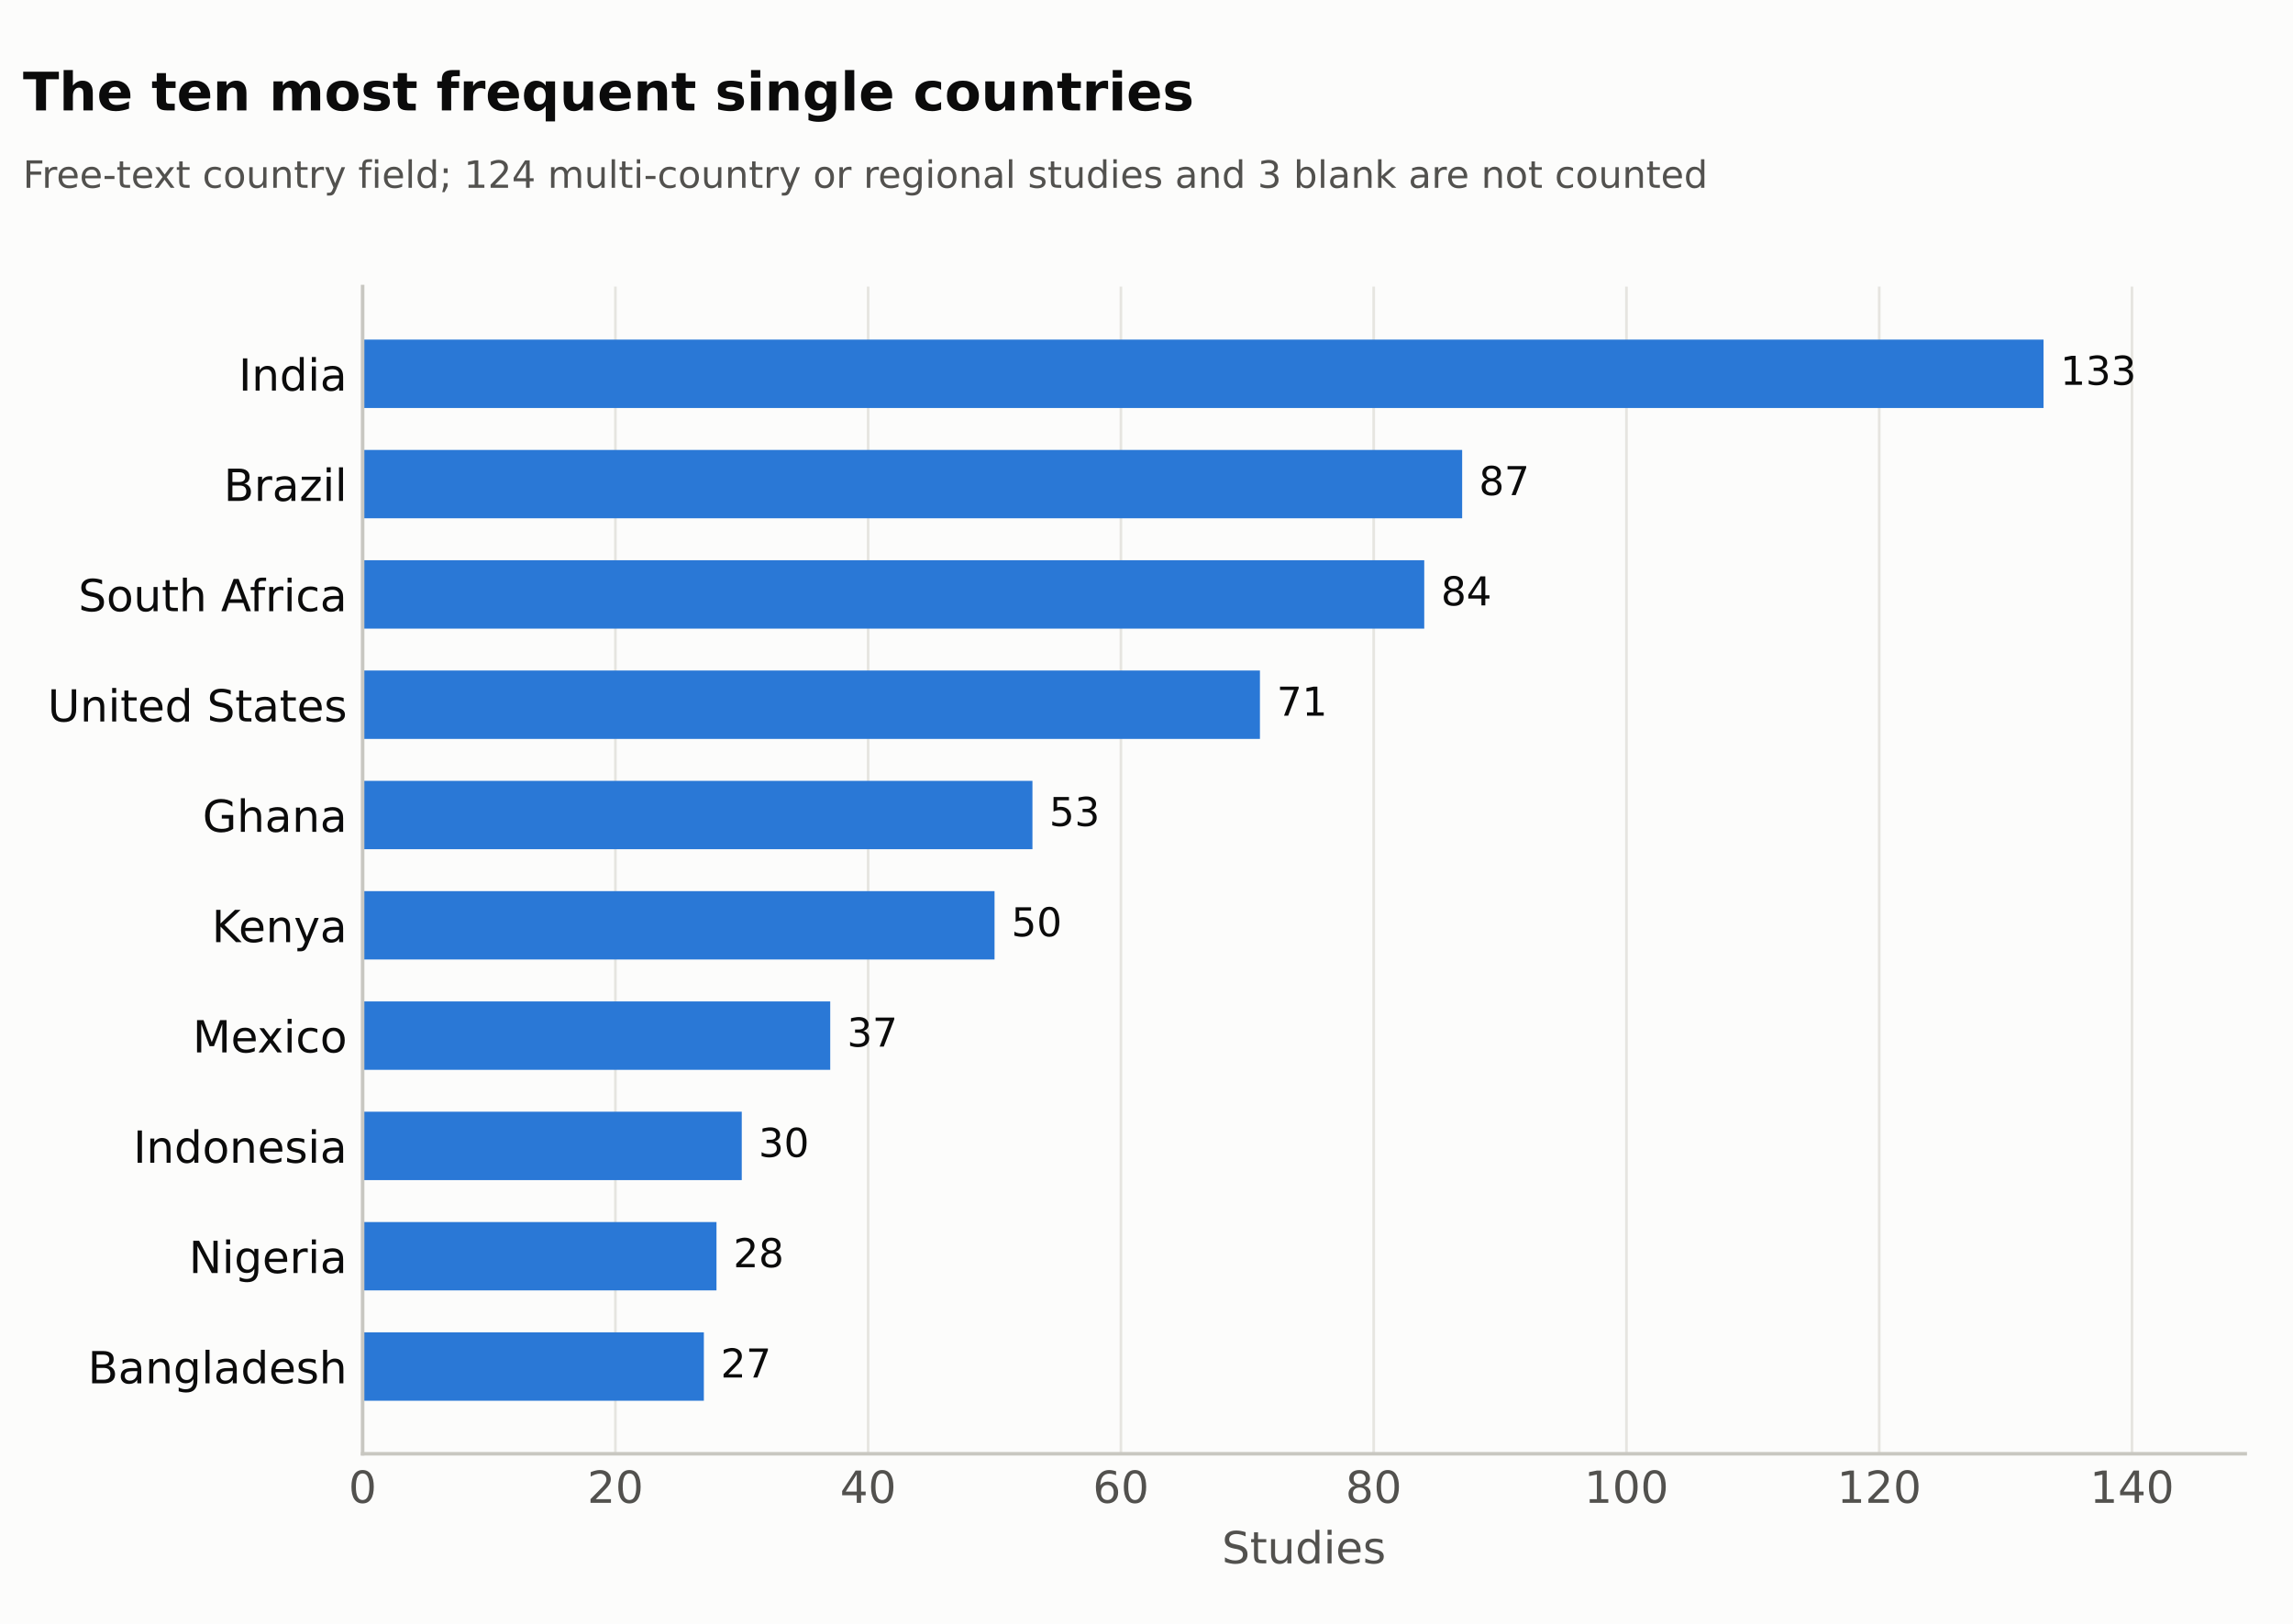
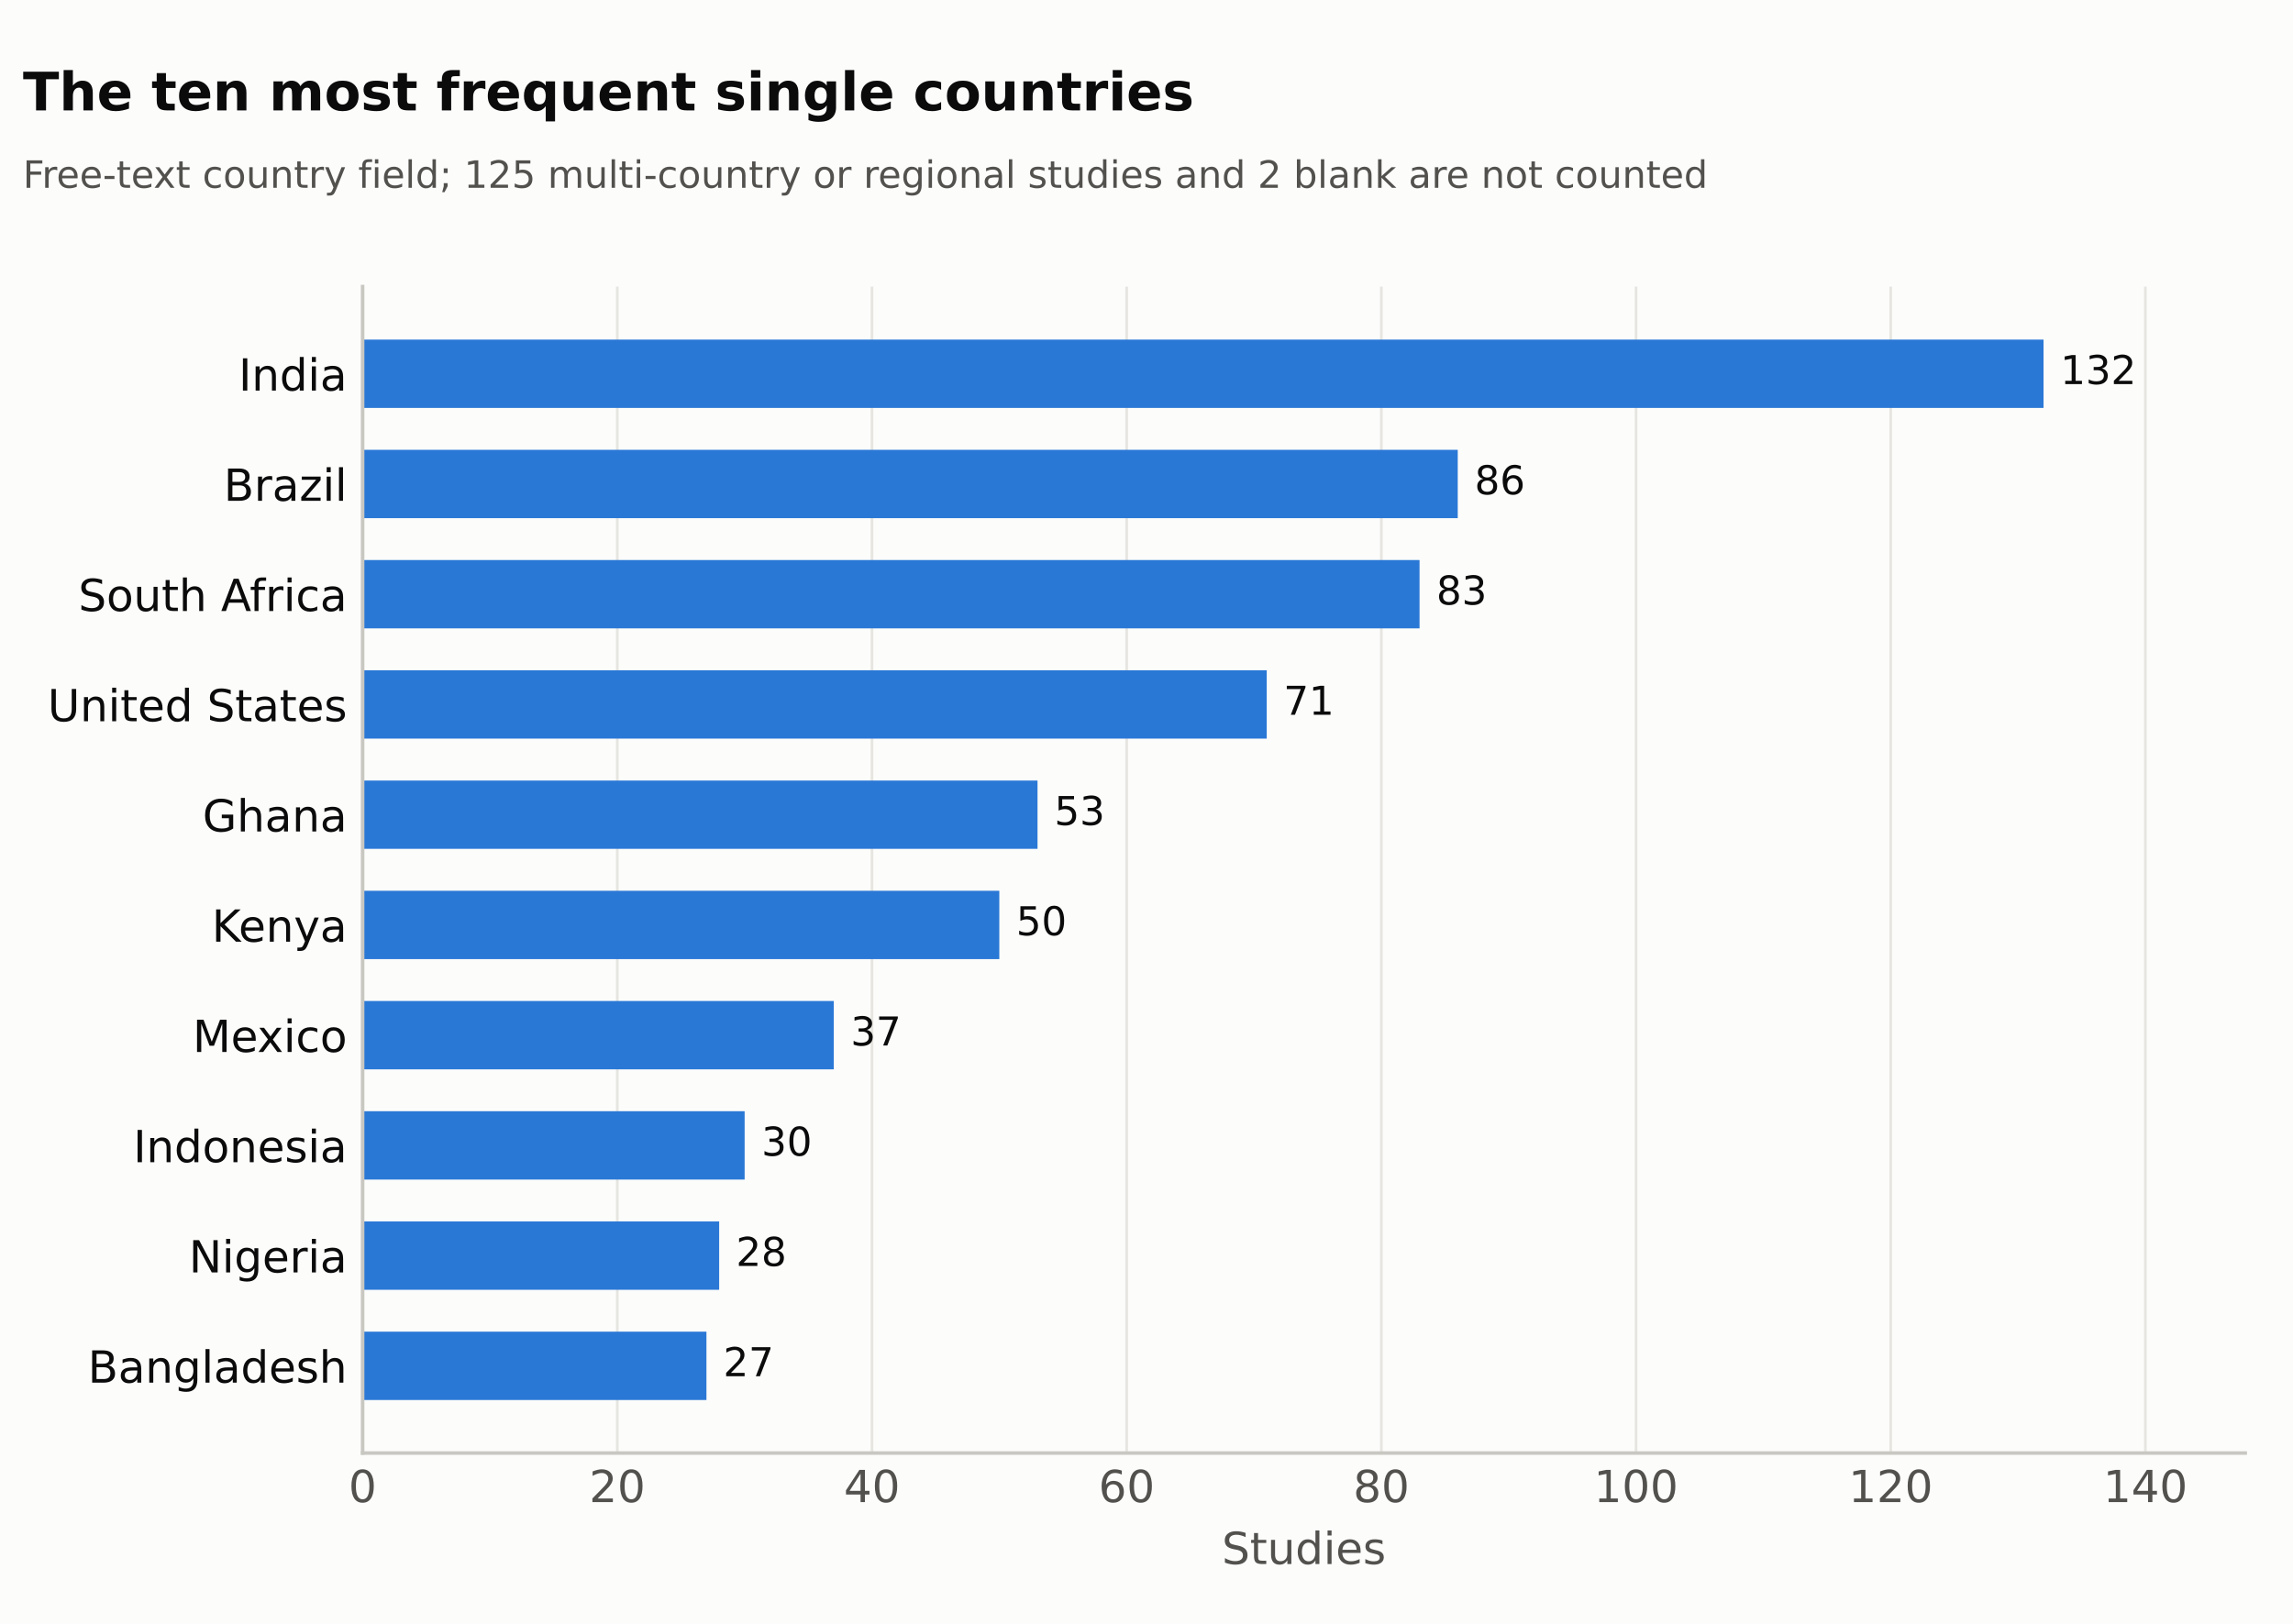
<svg xmlns="http://www.w3.org/2000/svg" width="518.4pt" height="367.2pt" viewBox="0 0 518.4 367.2" version="1.1">
  <defs>
    <style type="text/css">*{stroke-linejoin: round; stroke-linecap: butt}</style>
  </defs>
  <g id="figure_1">
    <g id="patch_1">
      <path d="M 0 367.2  L 518.4 367.2  L 518.4 0  L 0 0  z " style="fill: #fcfcfb" />
    </g>
    <g id="axes_1">
      <g id="patch_2">
-         <path d="M 81.98 328.74  L 507.6 328.74  L 507.6 64.8  L 81.98 64.8  z " style="fill: #fcfcfb" />
+         <path d="M 81.98 328.578  L 507.6 328.578  L 507.6 64.8  L 81.98 64.8  z " style="fill: #fcfcfb" />
      </g>
      <g id="matplotlib.axis_1">
        <g id="xtick_1">
          <g id="line2d_1">
-             <path d="M 81.98 328.74  L 81.98 64.8  " clip-path="url(#pa4ba9248f6)" style="fill: none; stroke: #e6e5e0; stroke-width: 0.6; stroke-linecap: square" />
+             <path d="M 81.98 328.578  L 81.98 64.8  " clip-path="url(#p119265ada1)" style="fill: none; stroke: #e6e5e0; stroke-width: 0.6; stroke-linecap: square" />
          </g>
          <g id="line2d_2" />
          <g id="text_1">
-             <text style="font-size: 10px; font-family: 'DejaVu Sans', 'Bitstream Vera Sans', 'Computer Modern Sans Serif', 'Lucida Grande', 'Verdana', 'Geneva', 'Lucid', 'Arial', 'Helvetica', 'Avant Garde', sans-serif; text-anchor: middle; fill: #52514e" x="81.98" y="339.838" transform="rotate(-0 81.98 339.8384)">0</text>
+             <text style="font-size: 10px; font-family: 'DejaVu Sans', 'Bitstream Vera Sans', 'Computer Modern Sans Serif', 'Lucida Grande', 'Verdana', 'Geneva', 'Lucid', 'Arial', 'Helvetica', 'Avant Garde', sans-serif; text-anchor: middle; fill: #52514e" x="81.98" y="339.675" transform="rotate(-0 81.98 339.6753)">0</text>
          </g>
        </g>
        <g id="xtick_2">
          <g id="line2d_3">
-             <path d="M 139.126 328.74  L 139.126 64.8  " clip-path="url(#pa4ba9248f6)" style="fill: none; stroke: #e6e5e0; stroke-width: 0.6; stroke-linecap: square" />
+             <path d="M 139.558 328.578  L 139.558 64.8  " clip-path="url(#p119265ada1)" style="fill: none; stroke: #e6e5e0; stroke-width: 0.6; stroke-linecap: square" />
          </g>
          <g id="line2d_4" />
          <g id="text_2">
-             <text style="font-size: 10px; font-family: 'DejaVu Sans', 'Bitstream Vera Sans', 'Computer Modern Sans Serif', 'Lucida Grande', 'Verdana', 'Geneva', 'Lucid', 'Arial', 'Helvetica', 'Avant Garde', sans-serif; text-anchor: middle; fill: #52514e" x="139.126" y="339.838" transform="rotate(-0 139.1255 339.8384)">20</text>
+             <text style="font-size: 10px; font-family: 'DejaVu Sans', 'Bitstream Vera Sans', 'Computer Modern Sans Serif', 'Lucida Grande', 'Verdana', 'Geneva', 'Lucid', 'Arial', 'Helvetica', 'Avant Garde', sans-serif; text-anchor: middle; fill: #52514e" x="139.558" y="339.675" transform="rotate(-0 139.5585 339.6753)">20</text>
          </g>
        </g>
        <g id="xtick_3">
          <g id="line2d_5">
-             <path d="M 196.271 328.74  L 196.271 64.8  " clip-path="url(#pa4ba9248f6)" style="fill: none; stroke: #e6e5e0; stroke-width: 0.6; stroke-linecap: square" />
+             <path d="M 197.137 328.578  L 197.137 64.8  " clip-path="url(#p119265ada1)" style="fill: none; stroke: #e6e5e0; stroke-width: 0.6; stroke-linecap: square" />
          </g>
          <g id="line2d_6" />
          <g id="text_3">
-             <text style="font-size: 10px; font-family: 'DejaVu Sans', 'Bitstream Vera Sans', 'Computer Modern Sans Serif', 'Lucida Grande', 'Verdana', 'Geneva', 'Lucid', 'Arial', 'Helvetica', 'Avant Garde', sans-serif; text-anchor: middle; fill: #52514e" x="196.271" y="339.838" transform="rotate(-0 196.2711 339.8384)">40</text>
+             <text style="font-size: 10px; font-family: 'DejaVu Sans', 'Bitstream Vera Sans', 'Computer Modern Sans Serif', 'Lucida Grande', 'Verdana', 'Geneva', 'Lucid', 'Arial', 'Helvetica', 'Avant Garde', sans-serif; text-anchor: middle; fill: #52514e" x="197.137" y="339.675" transform="rotate(-0 197.1369 339.6753)">40</text>
          </g>
        </g>
        <g id="xtick_4">
          <g id="line2d_7">
-             <path d="M 253.417 328.74  L 253.417 64.8  " clip-path="url(#pa4ba9248f6)" style="fill: none; stroke: #e6e5e0; stroke-width: 0.6; stroke-linecap: square" />
+             <path d="M 254.715 328.578  L 254.715 64.8  " clip-path="url(#p119265ada1)" style="fill: none; stroke: #e6e5e0; stroke-width: 0.6; stroke-linecap: square" />
          </g>
          <g id="line2d_8" />
          <g id="text_4">
-             <text style="font-size: 10px; font-family: 'DejaVu Sans', 'Bitstream Vera Sans', 'Computer Modern Sans Serif', 'Lucida Grande', 'Verdana', 'Geneva', 'Lucid', 'Arial', 'Helvetica', 'Avant Garde', sans-serif; text-anchor: middle; fill: #52514e" x="253.417" y="339.838" transform="rotate(-0 253.4166 339.8384)">60</text>
+             <text style="font-size: 10px; font-family: 'DejaVu Sans', 'Bitstream Vera Sans', 'Computer Modern Sans Serif', 'Lucida Grande', 'Verdana', 'Geneva', 'Lucid', 'Arial', 'Helvetica', 'Avant Garde', sans-serif; text-anchor: middle; fill: #52514e" x="254.715" y="339.675" transform="rotate(-0 254.7154 339.6753)">60</text>
          </g>
        </g>
        <g id="xtick_5">
          <g id="line2d_9">
-             <path d="M 310.562 328.74  L 310.562 64.8  " clip-path="url(#pa4ba9248f6)" style="fill: none; stroke: #e6e5e0; stroke-width: 0.6; stroke-linecap: square" />
+             <path d="M 312.294 328.578  L 312.294 64.8  " clip-path="url(#p119265ada1)" style="fill: none; stroke: #e6e5e0; stroke-width: 0.6; stroke-linecap: square" />
          </g>
          <g id="line2d_10" />
          <g id="text_5">
-             <text style="font-size: 10px; font-family: 'DejaVu Sans', 'Bitstream Vera Sans', 'Computer Modern Sans Serif', 'Lucida Grande', 'Verdana', 'Geneva', 'Lucid', 'Arial', 'Helvetica', 'Avant Garde', sans-serif; text-anchor: middle; fill: #52514e" x="310.562" y="339.838" transform="rotate(-0 310.5622 339.8384)">80</text>
+             <text style="font-size: 10px; font-family: 'DejaVu Sans', 'Bitstream Vera Sans', 'Computer Modern Sans Serif', 'Lucida Grande', 'Verdana', 'Geneva', 'Lucid', 'Arial', 'Helvetica', 'Avant Garde', sans-serif; text-anchor: middle; fill: #52514e" x="312.294" y="339.675" transform="rotate(-0 312.2939 339.6753)">80</text>
          </g>
        </g>
        <g id="xtick_6">
          <g id="line2d_11">
-             <path d="M 367.708 328.74  L 367.708 64.8  " clip-path="url(#pa4ba9248f6)" style="fill: none; stroke: #e6e5e0; stroke-width: 0.6; stroke-linecap: square" />
+             <path d="M 369.872 328.578  L 369.872 64.8  " clip-path="url(#p119265ada1)" style="fill: none; stroke: #e6e5e0; stroke-width: 0.6; stroke-linecap: square" />
          </g>
          <g id="line2d_12" />
          <g id="text_6">
-             <text style="font-size: 10px; font-family: 'DejaVu Sans', 'Bitstream Vera Sans', 'Computer Modern Sans Serif', 'Lucida Grande', 'Verdana', 'Geneva', 'Lucid', 'Arial', 'Helvetica', 'Avant Garde', sans-serif; text-anchor: middle; fill: #52514e" x="367.708" y="339.838" transform="rotate(-0 367.7077 339.8384)">100</text>
+             <text style="font-size: 10px; font-family: 'DejaVu Sans', 'Bitstream Vera Sans', 'Computer Modern Sans Serif', 'Lucida Grande', 'Verdana', 'Geneva', 'Lucid', 'Arial', 'Helvetica', 'Avant Garde', sans-serif; text-anchor: middle; fill: #52514e" x="369.872" y="339.675" transform="rotate(-0 369.8723 339.6753)">100</text>
          </g>
        </g>
        <g id="xtick_7">
          <g id="line2d_13">
-             <path d="M 424.853 328.74  L 424.853 64.8  " clip-path="url(#pa4ba9248f6)" style="fill: none; stroke: #e6e5e0; stroke-width: 0.6; stroke-linecap: square" />
+             <path d="M 427.451 328.578  L 427.451 64.8  " clip-path="url(#p119265ada1)" style="fill: none; stroke: #e6e5e0; stroke-width: 0.6; stroke-linecap: square" />
          </g>
          <g id="line2d_14" />
          <g id="text_7">
-             <text style="font-size: 10px; font-family: 'DejaVu Sans', 'Bitstream Vera Sans', 'Computer Modern Sans Serif', 'Lucida Grande', 'Verdana', 'Geneva', 'Lucid', 'Arial', 'Helvetica', 'Avant Garde', sans-serif; text-anchor: middle; fill: #52514e" x="424.853" y="339.838" transform="rotate(-0 424.8533 339.8384)">120</text>
+             <text style="font-size: 10px; font-family: 'DejaVu Sans', 'Bitstream Vera Sans', 'Computer Modern Sans Serif', 'Lucida Grande', 'Verdana', 'Geneva', 'Lucid', 'Arial', 'Helvetica', 'Avant Garde', sans-serif; text-anchor: middle; fill: #52514e" x="427.451" y="339.675" transform="rotate(-0 427.4508 339.6753)">120</text>
          </g>
        </g>
        <g id="xtick_8">
          <g id="line2d_15">
-             <path d="M 481.999 328.74  L 481.999 64.8  " clip-path="url(#pa4ba9248f6)" style="fill: none; stroke: #e6e5e0; stroke-width: 0.6; stroke-linecap: square" />
+             <path d="M 485.029 328.578  L 485.029 64.8  " clip-path="url(#p119265ada1)" style="fill: none; stroke: #e6e5e0; stroke-width: 0.6; stroke-linecap: square" />
          </g>
          <g id="line2d_16" />
          <g id="text_8">
-             <text style="font-size: 10px; font-family: 'DejaVu Sans', 'Bitstream Vera Sans', 'Computer Modern Sans Serif', 'Lucida Grande', 'Verdana', 'Geneva', 'Lucid', 'Arial', 'Helvetica', 'Avant Garde', sans-serif; text-anchor: middle; fill: #52514e" x="481.999" y="339.838" transform="rotate(-0 481.9988 339.8384)">140</text>
+             <text style="font-size: 10px; font-family: 'DejaVu Sans', 'Bitstream Vera Sans', 'Computer Modern Sans Serif', 'Lucida Grande', 'Verdana', 'Geneva', 'Lucid', 'Arial', 'Helvetica', 'Avant Garde', sans-serif; text-anchor: middle; fill: #52514e" x="485.029" y="339.675" transform="rotate(-0 485.0292 339.6753)">140</text>
          </g>
        </g>
        <g id="text_9">
-           <text style="font-size: 10px; font-family: 'DejaVu Sans', 'Bitstream Vera Sans', 'Computer Modern Sans Serif', 'Lucida Grande', 'Verdana', 'Geneva', 'Lucid', 'Arial', 'Helvetica', 'Avant Garde', sans-serif; text-anchor: middle; fill: #52514e" x="294.79" y="353.517" transform="rotate(-0 294.79 353.5166)">Studies</text>
+           <text style="font-size: 10px; font-family: 'DejaVu Sans', 'Bitstream Vera Sans', 'Computer Modern Sans Serif', 'Lucida Grande', 'Verdana', 'Geneva', 'Lucid', 'Arial', 'Helvetica', 'Avant Garde', sans-serif; text-anchor: middle; fill: #52514e" x="294.79" y="353.676" transform="rotate(-0 294.79 353.6761)">Studies</text>
        </g>
      </g>
      <g id="matplotlib.axis_2">
        <g id="ytick_1">
          <g id="line2d_17" />
          <g id="text_10">
-             <text style="font-size: 10px; font-family: 'DejaVu Sans', 'Bitstream Vera Sans', 'Computer Modern Sans Serif', 'Lucida Grande', 'Verdana', 'Geneva', 'Lucid', 'Arial', 'Helvetica', 'Avant Garde', sans-serif; text-anchor: end; fill: #0b0b0b" x="78.48" y="88.329" transform="rotate(-0 78.48 88.32862)">India</text>
+             <text style="font-size: 10px; font-family: 'DejaVu Sans', 'Bitstream Vera Sans', 'Computer Modern Sans Serif', 'Lucida Grande', 'Verdana', 'Geneva', 'Lucid', 'Arial', 'Helvetica', 'Avant Garde', sans-serif; text-anchor: end; fill: #0b0b0b" x="78.48" y="88.316" transform="rotate(-0 78.48 88.31649)">India</text>
          </g>
        </g>
        <g id="ytick_2">
          <g id="line2d_18" />
          <g id="text_11">
-             <text style="font-size: 10px; font-family: 'DejaVu Sans', 'Bitstream Vera Sans', 'Computer Modern Sans Serif', 'Lucida Grande', 'Verdana', 'Geneva', 'Lucid', 'Arial', 'Helvetica', 'Avant Garde', sans-serif; text-anchor: end; fill: #0b0b0b" x="78.48" y="113.271" transform="rotate(-0 78.48 113.271)">Brazil</text>
+             <text style="font-size: 10px; font-family: 'DejaVu Sans', 'Bitstream Vera Sans', 'Computer Modern Sans Serif', 'Lucida Grande', 'Verdana', 'Geneva', 'Lucid', 'Arial', 'Helvetica', 'Avant Garde', sans-serif; text-anchor: end; fill: #0b0b0b" x="78.48" y="113.243" transform="rotate(-0 78.48 113.2435)">Brazil</text>
          </g>
        </g>
        <g id="ytick_3">
          <g id="line2d_19" />
          <g id="text_12">
-             <text style="font-size: 10px; font-family: 'DejaVu Sans', 'Bitstream Vera Sans', 'Computer Modern Sans Serif', 'Lucida Grande', 'Verdana', 'Geneva', 'Lucid', 'Arial', 'Helvetica', 'Avant Garde', sans-serif; text-anchor: end; fill: #0b0b0b" x="78.48" y="138.213" transform="rotate(-0 78.48 138.2133)">South Africa</text>
+             <text style="font-size: 10px; font-family: 'DejaVu Sans', 'Bitstream Vera Sans', 'Computer Modern Sans Serif', 'Lucida Grande', 'Verdana', 'Geneva', 'Lucid', 'Arial', 'Helvetica', 'Avant Garde', sans-serif; text-anchor: end; fill: #0b0b0b" x="78.48" y="138.171" transform="rotate(-0 78.48 138.1705)">South Africa</text>
          </g>
        </g>
        <g id="ytick_4">
          <g id="line2d_20" />
          <g id="text_13">
-             <text style="font-size: 10px; font-family: 'DejaVu Sans', 'Bitstream Vera Sans', 'Computer Modern Sans Serif', 'Lucida Grande', 'Verdana', 'Geneva', 'Lucid', 'Arial', 'Helvetica', 'Avant Garde', sans-serif; text-anchor: end; fill: #0b0b0b" x="78.48" y="163.156" transform="rotate(-0 78.48 163.1557)">United States</text>
+             <text style="font-size: 10px; font-family: 'DejaVu Sans', 'Bitstream Vera Sans', 'Computer Modern Sans Serif', 'Lucida Grande', 'Verdana', 'Geneva', 'Lucid', 'Arial', 'Helvetica', 'Avant Garde', sans-serif; text-anchor: end; fill: #0b0b0b" x="78.48" y="163.098" transform="rotate(-0 78.48 163.0975)">United States</text>
          </g>
        </g>
        <g id="ytick_5">
          <g id="line2d_21" />
          <g id="text_14">
-             <text style="font-size: 10px; font-family: 'DejaVu Sans', 'Bitstream Vera Sans', 'Computer Modern Sans Serif', 'Lucida Grande', 'Verdana', 'Geneva', 'Lucid', 'Arial', 'Helvetica', 'Avant Garde', sans-serif; text-anchor: end; fill: #0b0b0b" x="78.48" y="188.098" transform="rotate(-0 78.48 188.098)">Ghana</text>
+             <text style="font-size: 10px; font-family: 'DejaVu Sans', 'Bitstream Vera Sans', 'Computer Modern Sans Serif', 'Lucida Grande', 'Verdana', 'Geneva', 'Lucid', 'Arial', 'Helvetica', 'Avant Garde', sans-serif; text-anchor: end; fill: #0b0b0b" x="78.48" y="188.025" transform="rotate(-0 78.48 188.0245)">Ghana</text>
          </g>
        </g>
        <g id="ytick_6">
          <g id="line2d_22" />
          <g id="text_15">
-             <text style="font-size: 10px; font-family: 'DejaVu Sans', 'Bitstream Vera Sans', 'Computer Modern Sans Serif', 'Lucida Grande', 'Verdana', 'Geneva', 'Lucid', 'Arial', 'Helvetica', 'Avant Garde', sans-serif; text-anchor: end; fill: #0b0b0b" x="78.48" y="213.04" transform="rotate(-0 78.48 213.0404)">Kenya</text>
+             <text style="font-size: 10px; font-family: 'DejaVu Sans', 'Bitstream Vera Sans', 'Computer Modern Sans Serif', 'Lucida Grande', 'Verdana', 'Geneva', 'Lucid', 'Arial', 'Helvetica', 'Avant Garde', sans-serif; text-anchor: end; fill: #0b0b0b" x="78.48" y="212.951" transform="rotate(-0 78.48 212.9512)">Kenya</text>
          </g>
        </g>
        <g id="ytick_7">
          <g id="line2d_23" />
          <g id="text_16">
-             <text style="font-size: 10px; font-family: 'DejaVu Sans', 'Bitstream Vera Sans', 'Computer Modern Sans Serif', 'Lucida Grande', 'Verdana', 'Geneva', 'Lucid', 'Arial', 'Helvetica', 'Avant Garde', sans-serif; text-anchor: end; fill: #0b0b0b" x="78.48" y="237.983" transform="rotate(-0 78.48 237.9828)">Mexico</text>
+             <text style="font-size: 10px; font-family: 'DejaVu Sans', 'Bitstream Vera Sans', 'Computer Modern Sans Serif', 'Lucida Grande', 'Verdana', 'Geneva', 'Lucid', 'Arial', 'Helvetica', 'Avant Garde', sans-serif; text-anchor: end; fill: #0b0b0b" x="78.48" y="237.879" transform="rotate(-0 78.48 237.8786)">Mexico</text>
          </g>
        </g>
        <g id="ytick_8">
          <g id="line2d_24" />
          <g id="text_17">
-             <text style="font-size: 10px; font-family: 'DejaVu Sans', 'Bitstream Vera Sans', 'Computer Modern Sans Serif', 'Lucida Grande', 'Verdana', 'Geneva', 'Lucid', 'Arial', 'Helvetica', 'Avant Garde', sans-serif; text-anchor: end; fill: #0b0b0b" x="78.48" y="262.925" transform="rotate(-0 78.48 262.9251)">Indonesia</text>
+             <text style="font-size: 10px; font-family: 'DejaVu Sans', 'Bitstream Vera Sans', 'Computer Modern Sans Serif', 'Lucida Grande', 'Verdana', 'Geneva', 'Lucid', 'Arial', 'Helvetica', 'Avant Garde', sans-serif; text-anchor: end; fill: #0b0b0b" x="78.48" y="262.806" transform="rotate(-0 78.48 262.8056)">Indonesia</text>
          </g>
        </g>
        <g id="ytick_9">
          <g id="line2d_25" />
          <g id="text_18">
-             <text style="font-size: 10px; font-family: 'DejaVu Sans', 'Bitstream Vera Sans', 'Computer Modern Sans Serif', 'Lucida Grande', 'Verdana', 'Geneva', 'Lucid', 'Arial', 'Helvetica', 'Avant Garde', sans-serif; text-anchor: end; fill: #0b0b0b" x="78.48" y="287.867" transform="rotate(-0 78.48 287.8675)">Nigeria</text>
+             <text style="font-size: 10px; font-family: 'DejaVu Sans', 'Bitstream Vera Sans', 'Computer Modern Sans Serif', 'Lucida Grande', 'Verdana', 'Geneva', 'Lucid', 'Arial', 'Helvetica', 'Avant Garde', sans-serif; text-anchor: end; fill: #0b0b0b" x="78.48" y="287.733" transform="rotate(-0 78.48 287.7326)">Nigeria</text>
          </g>
        </g>
        <g id="ytick_10">
          <g id="line2d_26" />
          <g id="text_19">
-             <text style="font-size: 10px; font-family: 'DejaVu Sans', 'Bitstream Vera Sans', 'Computer Modern Sans Serif', 'Lucida Grande', 'Verdana', 'Geneva', 'Lucid', 'Arial', 'Helvetica', 'Avant Garde', sans-serif; text-anchor: end; fill: #0b0b0b" x="78.48" y="312.81" transform="rotate(-0 78.48 312.8098)">Bangladesh</text>
+             <text style="font-size: 10px; font-family: 'DejaVu Sans', 'Bitstream Vera Sans', 'Computer Modern Sans Serif', 'Lucida Grande', 'Verdana', 'Geneva', 'Lucid', 'Arial', 'Helvetica', 'Avant Garde', sans-serif; text-anchor: end; fill: #0b0b0b" x="78.48" y="312.66" transform="rotate(-0 78.48 312.6596)">Bangladesh</text>
          </g>
        </g>
      </g>
      <g id="patch_3">
-         <path d="M 81.98 76.797  L 461.998 76.797  L 461.998 92.262  L 81.98 92.262  z " clip-path="url(#pa4ba9248f6)" style="fill: #2a78d6" />
+         <path d="M 81.98 76.79  L 461.998 76.79  L 461.998 92.245  L 81.98 92.245  z " clip-path="url(#p119265ada1)" style="fill: #2a78d6" />
      </g>
      <g id="patch_4">
-         <path d="M 81.98 101.74  L 330.563 101.74  L 330.563 117.204  L 81.98 117.204  z " clip-path="url(#pa4ba9248f6)" style="fill: #2a78d6" />
+         <path d="M 81.98 101.717  L 329.567 101.717  L 329.567 117.172  L 81.98 117.172  z " clip-path="url(#p119265ada1)" style="fill: #2a78d6" />
      </g>
      <g id="patch_5">
-         <path d="M 81.98 126.682  L 321.991 126.682  L 321.991 142.146  L 81.98 142.146  z " clip-path="url(#pa4ba9248f6)" style="fill: #2a78d6" />
+         <path d="M 81.98 126.644  L 320.931 126.644  L 320.931 142.099  L 81.98 142.099  z " clip-path="url(#p119265ada1)" style="fill: #2a78d6" />
      </g>
      <g id="patch_6">
-         <path d="M 81.98 151.624  L 284.847 151.624  L 284.847 167.089  L 81.98 167.089  z " clip-path="url(#pa4ba9248f6)" style="fill: #2a78d6" />
+         <path d="M 81.98 151.571  L 286.384 151.571  L 286.384 167.026  L 81.98 167.026  z " clip-path="url(#p119265ada1)" style="fill: #2a78d6" />
      </g>
      <g id="patch_7">
-         <path d="M 81.98 176.567  L 233.416 176.567  L 233.416 192.031  L 81.98 192.031  z " clip-path="url(#pa4ba9248f6)" style="fill: #2a78d6" />
+         <path d="M 81.98 176.498  L 234.563 176.498  L 234.563 191.953  L 81.98 191.953  z " clip-path="url(#p119265ada1)" style="fill: #2a78d6" />
      </g>
      <g id="patch_8">
-         <path d="M 81.98 201.509  L 224.844 201.509  L 224.844 216.973  L 81.98 216.973  z " clip-path="url(#pa4ba9248f6)" style="fill: #2a78d6" />
+         <path d="M 81.98 201.425  L 225.926 201.425  L 225.926 216.88  L 81.98 216.88  z " clip-path="url(#p119265ada1)" style="fill: #2a78d6" />
      </g>
      <g id="patch_9">
-         <path d="M 81.98 226.451  L 187.699 226.451  L 187.699 241.916  L 81.98 241.916  z " clip-path="url(#pa4ba9248f6)" style="fill: #2a78d6" />
+         <path d="M 81.98 226.352  L 188.5 226.352  L 188.5 241.807  L 81.98 241.807  z " clip-path="url(#p119265ada1)" style="fill: #2a78d6" />
      </g>
      <g id="patch_10">
-         <path d="M 81.98 251.394  L 167.698 251.394  L 167.698 266.858  L 81.98 266.858  z " clip-path="url(#pa4ba9248f6)" style="fill: #2a78d6" />
+         <path d="M 81.98 251.279  L 168.348 251.279  L 168.348 266.734  L 81.98 266.734  z " clip-path="url(#p119265ada1)" style="fill: #2a78d6" />
      </g>
      <g id="patch_11">
-         <path d="M 81.98 276.336  L 161.984 276.336  L 161.984 291.8  L 81.98 291.8  z " clip-path="url(#pa4ba9248f6)" style="fill: #2a78d6" />
+         <path d="M 81.98 276.206  L 162.59 276.206  L 162.59 291.661  L 81.98 291.661  z " clip-path="url(#p119265ada1)" style="fill: #2a78d6" />
      </g>
      <g id="patch_12">
-         <path d="M 81.98 301.278  L 159.126 301.278  L 159.126 316.743  L 81.98 316.743  z " clip-path="url(#pa4ba9248f6)" style="fill: #2a78d6" />
+         <path d="M 81.98 301.133  L 159.711 301.133  L 159.711 316.588  L 81.98 316.588  z " clip-path="url(#p119265ada1)" style="fill: #2a78d6" />
      </g>
      <g id="patch_13">
-         <path d="M 81.98 328.74  L 81.98 64.8  " style="fill: none; stroke: #c8c7c1; stroke-width: 0.8; stroke-linejoin: miter; stroke-linecap: square" />
+         <path d="M 81.98 328.578  L 81.98 64.8  " style="fill: none; stroke: #c8c7c1; stroke-width: 0.8; stroke-linejoin: miter; stroke-linecap: square" />
      </g>
      <g id="patch_14">
-         <path d="M 81.98 328.74  L 507.6 328.74  " style="fill: none; stroke: #c8c7c1; stroke-width: 0.8; stroke-linejoin: miter; stroke-linecap: square" />
+         <path d="M 81.98 328.578  L 507.6 328.578  " style="fill: none; stroke: #c8c7c1; stroke-width: 0.8; stroke-linejoin: miter; stroke-linecap: square" />
      </g>
      <g id="text_20">
-         <text style="font-size: 9px; font-family: 'DejaVu Sans', 'Bitstream Vera Sans', 'Computer Modern Sans Serif', 'Lucida Grande', 'Verdana', 'Geneva', 'Lucid', 'Arial', 'Helvetica', 'Avant Garde', sans-serif; text-anchor: start; fill: #0b0b0b" x="465.798" y="87.013" transform="rotate(-0 465.798 87.01284)">133</text>
+         <text style="font-size: 9px; font-family: 'DejaVu Sans', 'Bitstream Vera Sans', 'Computer Modern Sans Serif', 'Lucida Grande', 'Verdana', 'Geneva', 'Lucid', 'Arial', 'Helvetica', 'Avant Garde', sans-serif; text-anchor: start; fill: #0b0b0b" x="465.798" y="86.855" transform="rotate(-0 465.798 86.85516)">132</text>
      </g>
      <g id="text_21">
-         <text style="font-size: 9px; font-family: 'DejaVu Sans', 'Bitstream Vera Sans', 'Computer Modern Sans Serif', 'Lucida Grande', 'Verdana', 'Geneva', 'Lucid', 'Arial', 'Helvetica', 'Avant Garde', sans-serif; text-anchor: start; fill: #0b0b0b" x="334.363" y="111.955" transform="rotate(-0 334.3633 111.9552)">87</text>
+         <text style="font-size: 9px; font-family: 'DejaVu Sans', 'Bitstream Vera Sans', 'Computer Modern Sans Serif', 'Lucida Grande', 'Verdana', 'Geneva', 'Lucid', 'Arial', 'Helvetica', 'Avant Garde', sans-serif; text-anchor: start; fill: #0b0b0b" x="333.368" y="111.782" transform="rotate(-0 333.3676 111.7822)">86</text>
      </g>
      <g id="text_22">
-         <text style="font-size: 9px; font-family: 'DejaVu Sans', 'Bitstream Vera Sans', 'Computer Modern Sans Serif', 'Lucida Grande', 'Verdana', 'Geneva', 'Lucid', 'Arial', 'Helvetica', 'Avant Garde', sans-serif; text-anchor: start; fill: #0b0b0b" x="325.791" y="136.898" transform="rotate(-0 325.7915 136.8975)">84</text>
+         <text style="font-size: 9px; font-family: 'DejaVu Sans', 'Bitstream Vera Sans', 'Computer Modern Sans Serif', 'Lucida Grande', 'Verdana', 'Geneva', 'Lucid', 'Arial', 'Helvetica', 'Avant Garde', sans-serif; text-anchor: start; fill: #0b0b0b" x="324.731" y="136.709" transform="rotate(-0 324.7308 136.7092)">83</text>
      </g>
      <g id="text_23">
-         <text style="font-size: 9px; font-family: 'DejaVu Sans', 'Bitstream Vera Sans', 'Computer Modern Sans Serif', 'Lucida Grande', 'Verdana', 'Geneva', 'Lucid', 'Arial', 'Helvetica', 'Avant Garde', sans-serif; text-anchor: start; fill: #0b0b0b" x="288.647" y="161.84" transform="rotate(-0 288.6469 161.8399)">71</text>
+         <text style="font-size: 9px; font-family: 'DejaVu Sans', 'Bitstream Vera Sans', 'Computer Modern Sans Serif', 'Lucida Grande', 'Verdana', 'Geneva', 'Lucid', 'Arial', 'Helvetica', 'Avant Garde', sans-serif; text-anchor: start; fill: #0b0b0b" x="290.184" y="161.636" transform="rotate(-0 290.1837 161.6362)">71</text>
      </g>
      <g id="text_24">
-         <text style="font-size: 9px; font-family: 'DejaVu Sans', 'Bitstream Vera Sans', 'Computer Modern Sans Serif', 'Lucida Grande', 'Verdana', 'Geneva', 'Lucid', 'Arial', 'Helvetica', 'Avant Garde', sans-serif; text-anchor: start; fill: #0b0b0b" x="237.216" y="186.782" transform="rotate(-0 237.2159 186.7823)">53</text>
+         <text style="font-size: 9px; font-family: 'DejaVu Sans', 'Bitstream Vera Sans', 'Computer Modern Sans Serif', 'Lucida Grande', 'Verdana', 'Geneva', 'Lucid', 'Arial', 'Helvetica', 'Avant Garde', sans-serif; text-anchor: start; fill: #0b0b0b" x="238.363" y="186.563" transform="rotate(-0 238.3631 186.5632)">53</text>
      </g>
      <g id="text_25">
-         <text style="font-size: 9px; font-family: 'DejaVu Sans', 'Bitstream Vera Sans', 'Computer Modern Sans Serif', 'Lucida Grande', 'Verdana', 'Geneva', 'Lucid', 'Arial', 'Helvetica', 'Avant Garde', sans-serif; text-anchor: start; fill: #0b0b0b" x="228.644" y="211.725" transform="rotate(-0 228.644 211.7246)">50</text>
+         <text style="font-size: 9px; font-family: 'DejaVu Sans', 'Bitstream Vera Sans', 'Computer Modern Sans Serif', 'Lucida Grande', 'Verdana', 'Geneva', 'Lucid', 'Arial', 'Helvetica', 'Avant Garde', sans-serif; text-anchor: start; fill: #0b0b0b" x="229.726" y="211.49" transform="rotate(-0 229.7263 211.4902)">50</text>
      </g>
      <g id="text_26">
-         <text style="font-size: 9px; font-family: 'DejaVu Sans', 'Bitstream Vera Sans', 'Computer Modern Sans Serif', 'Lucida Grande', 'Verdana', 'Geneva', 'Lucid', 'Arial', 'Helvetica', 'Avant Garde', sans-serif; text-anchor: start; fill: #0b0b0b" x="191.499" y="236.667" transform="rotate(-0 191.4994 236.667)">37</text>
+         <text style="font-size: 9px; font-family: 'DejaVu Sans', 'Bitstream Vera Sans', 'Computer Modern Sans Serif', 'Lucida Grande', 'Verdana', 'Geneva', 'Lucid', 'Arial', 'Helvetica', 'Avant Garde', sans-serif; text-anchor: start; fill: #0b0b0b" x="192.3" y="236.417" transform="rotate(-0 192.3003 236.4172)">37</text>
      </g>
      <g id="text_27">
-         <text style="font-size: 9px; font-family: 'DejaVu Sans', 'Bitstream Vera Sans', 'Computer Modern Sans Serif', 'Lucida Grande', 'Verdana', 'Geneva', 'Lucid', 'Arial', 'Helvetica', 'Avant Garde', sans-serif; text-anchor: start; fill: #0b0b0b" x="171.498" y="261.609" transform="rotate(-0 171.4985 261.6093)">30</text>
+         <text style="font-size: 9px; font-family: 'DejaVu Sans', 'Bitstream Vera Sans', 'Computer Modern Sans Serif', 'Lucida Grande', 'Verdana', 'Geneva', 'Lucid', 'Arial', 'Helvetica', 'Avant Garde', sans-serif; text-anchor: start; fill: #0b0b0b" x="172.148" y="261.344" transform="rotate(-0 172.1479 261.3443)">30</text>
      </g>
      <g id="text_28">
-         <text style="font-size: 9px; font-family: 'DejaVu Sans', 'Bitstream Vera Sans', 'Computer Modern Sans Serif', 'Lucida Grande', 'Verdana', 'Geneva', 'Lucid', 'Arial', 'Helvetica', 'Avant Garde', sans-serif; text-anchor: start; fill: #0b0b0b" x="165.784" y="286.552" transform="rotate(-0 165.7839 286.5517)">28</text>
+         <text style="font-size: 9px; font-family: 'DejaVu Sans', 'Bitstream Vera Sans', 'Computer Modern Sans Serif', 'Lucida Grande', 'Verdana', 'Geneva', 'Lucid', 'Arial', 'Helvetica', 'Avant Garde', sans-serif; text-anchor: start; fill: #0b0b0b" x="166.39" y="286.271" transform="rotate(-0 166.39 286.2713)">28</text>
      </g>
      <g id="text_29">
-         <text style="font-size: 9px; font-family: 'DejaVu Sans', 'Bitstream Vera Sans', 'Computer Modern Sans Serif', 'Lucida Grande', 'Verdana', 'Geneva', 'Lucid', 'Arial', 'Helvetica', 'Avant Garde', sans-serif; text-anchor: start; fill: #0b0b0b" x="162.927" y="311.494" transform="rotate(-0 162.9267 311.494)">27</text>
+         <text style="font-size: 9px; font-family: 'DejaVu Sans', 'Bitstream Vera Sans', 'Computer Modern Sans Serif', 'Lucida Grande', 'Verdana', 'Geneva', 'Lucid', 'Arial', 'Helvetica', 'Avant Garde', sans-serif; text-anchor: start; fill: #0b0b0b" x="163.511" y="311.198" transform="rotate(-0 163.5111 311.1983)">27</text>
      </g>
    </g>
    <g id="text_30">
      <text style="font-weight: 700; font-size: 12px; font-family: 'DejaVu Sans', 'Bitstream Vera Sans', 'Computer Modern Sans Serif', 'Lucida Grande', 'Verdana', 'Geneva', 'Lucid', 'Arial', 'Helvetica', 'Avant Garde', sans-serif; text-anchor: start; fill: #0b0b0b" x="5.184" y="24.958" transform="rotate(-0 5.184 24.95812)">The ten most frequent single countries</text>
    </g>
    <g id="text_31">
-       <text style="font-size: 8.5px; font-family: 'DejaVu Sans', 'Bitstream Vera Sans', 'Computer Modern Sans Serif', 'Lucida Grande', 'Verdana', 'Geneva', 'Lucid', 'Arial', 'Helvetica', 'Avant Garde', sans-serif; text-anchor: start; fill: #52514e" x="5.184" y="42.459" transform="rotate(-0 5.184 42.45867)">Free-text country field; 124 multi-country or regional studies and 3 blank are not counted</text>
+       <text style="font-size: 8.5px; font-family: 'DejaVu Sans', 'Bitstream Vera Sans', 'Computer Modern Sans Serif', 'Lucida Grande', 'Verdana', 'Geneva', 'Lucid', 'Arial', 'Helvetica', 'Avant Garde', sans-serif; text-anchor: start; fill: #52514e" x="5.184" y="42.459" transform="rotate(-0 5.184 42.45867)">Free-text country field; 125 multi-country or regional studies and 2 blank are not counted</text>
    </g>
  </g>
  <defs>
-     <clipPath id="pa4ba9248f6">
-       <rect x="81.98" y="64.8" width="425.62" height="263.94" />
+     <clipPath id="p119265ada1">
+       <rect x="81.98" y="64.8" width="425.62" height="263.778" />
    </clipPath>
  </defs>
</svg>
